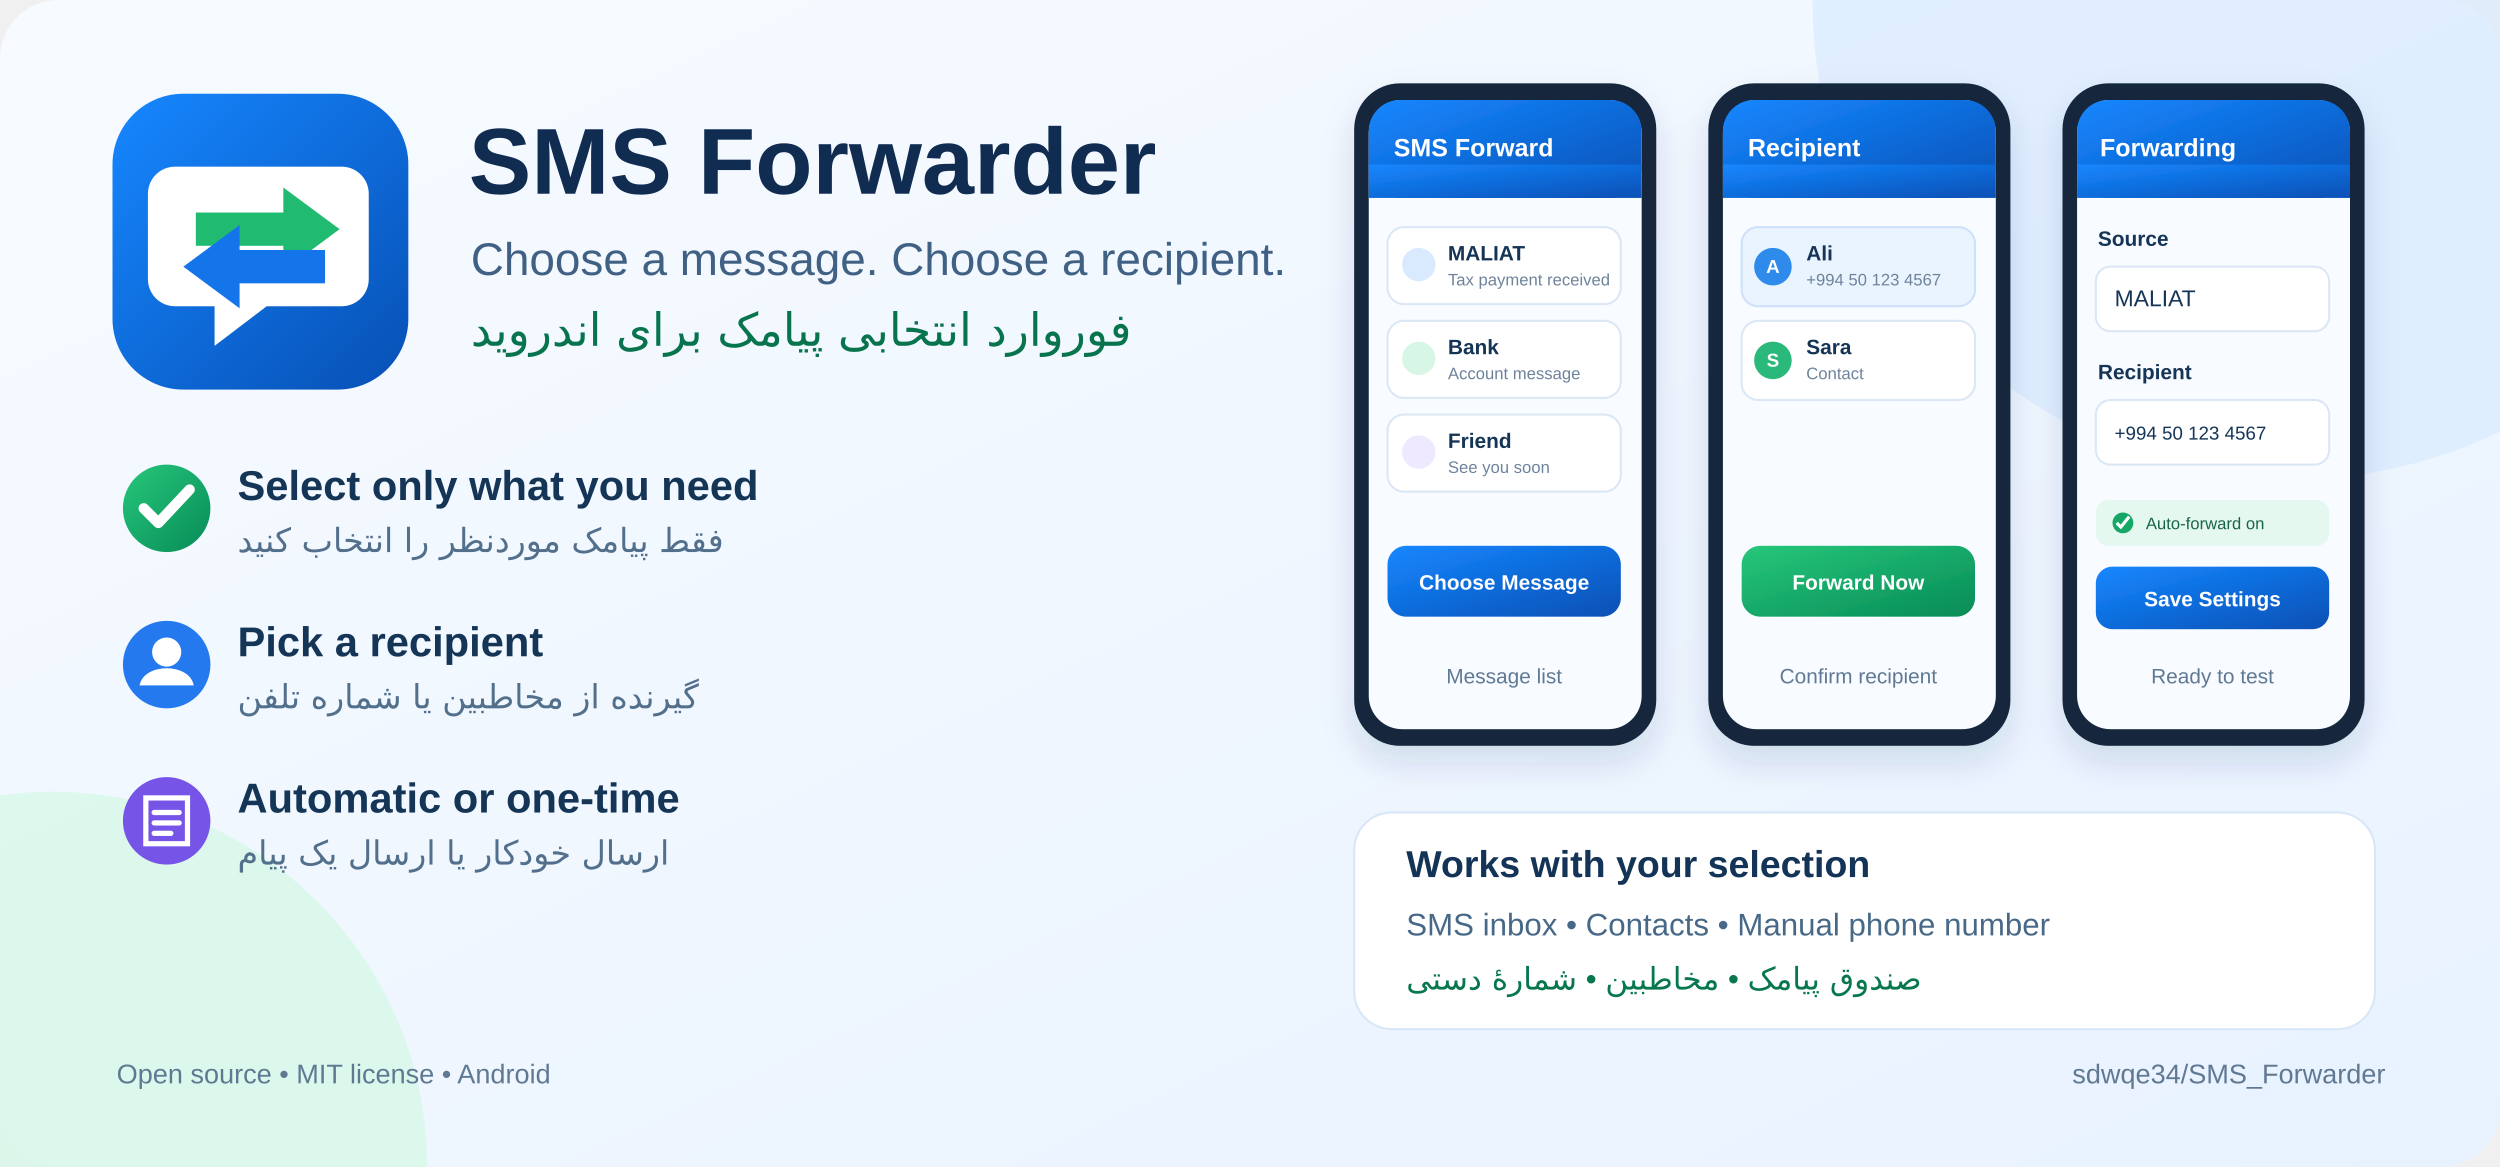
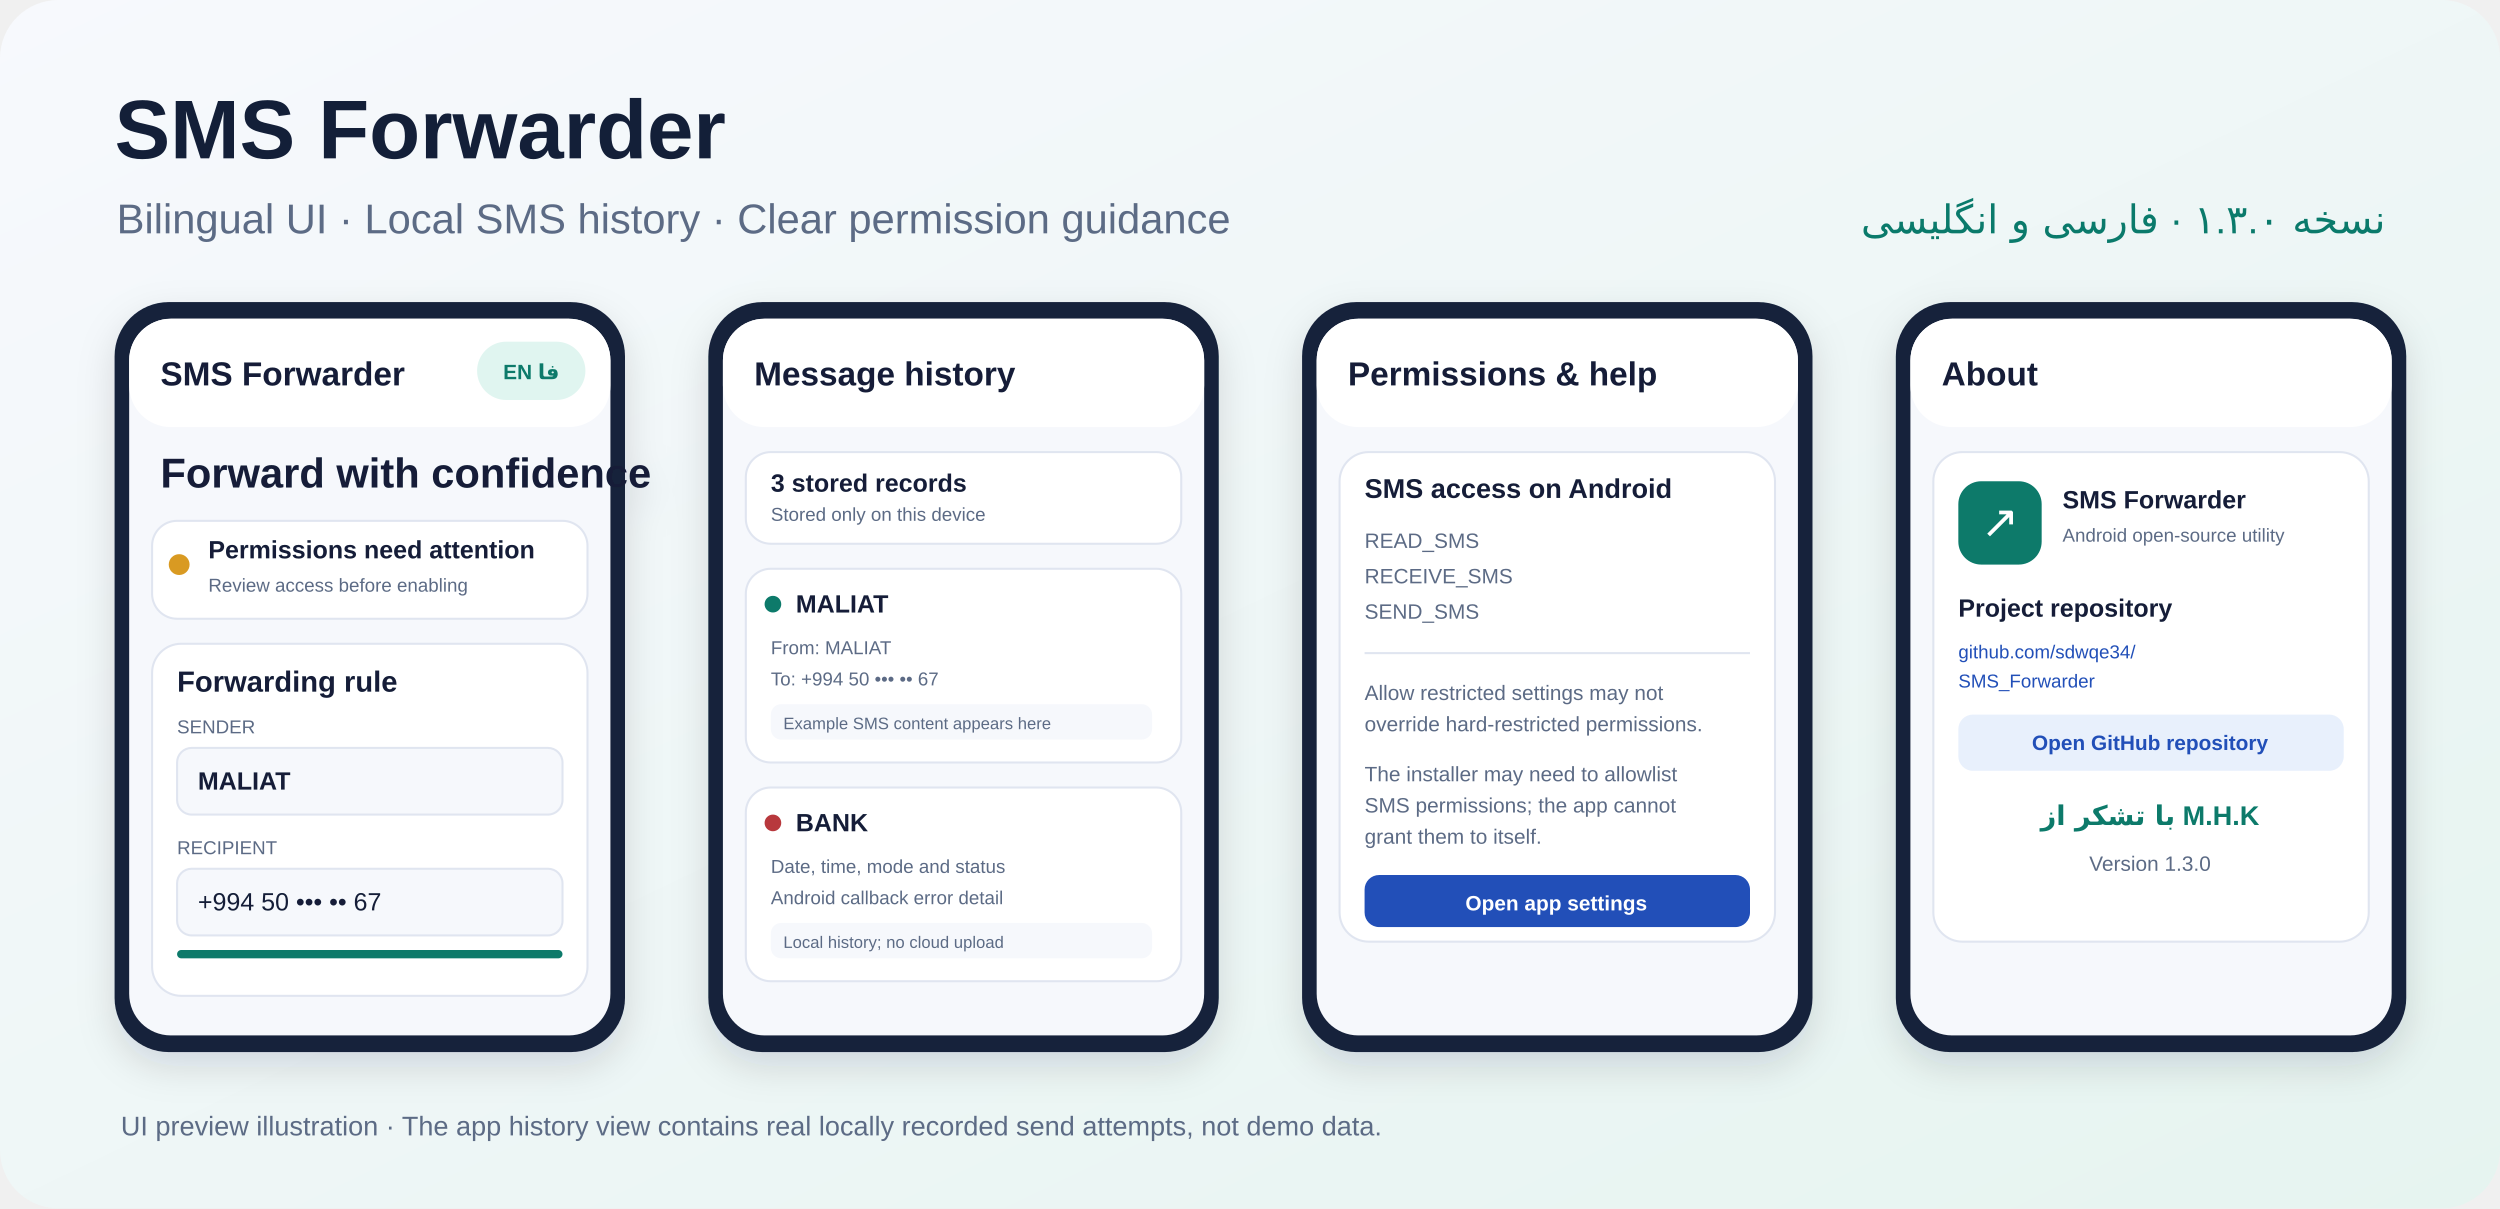
- <svg xmlns="http://www.w3.org/2000/svg" width="1200" height="560" viewBox="0 0 1200 560" role="img" aria-labelledby="title desc">
+ <svg xmlns="http://www.w3.org/2000/svg" width="1200" height="580" viewBox="0 0 1200 580" role="img" aria-labelledby="title desc">
  <defs>
    <linearGradient id="bg" x1="0" y1="0" x2="1" y2="1">
-       <stop offset="0" stop-color="#f7fbff" />
-       <stop offset="1" stop-color="#e8f2ff" />
-     </linearGradient>
-     <linearGradient id="blue" x1="0" y1="0" x2="1" y2="1">
-       <stop offset="0" stop-color="#1687ff" />
-       <stop offset="1" stop-color="#0750b5" />
-     </linearGradient>
-     <linearGradient id="green" x1="0" y1="0" x2="1" y2="1">
-       <stop offset="0" stop-color="#27c77b" />
-       <stop offset="1" stop-color="#078b57" />
+       <stop stop-color="#f7f9fd" />
+       <stop offset="1" stop-color="#e6f4f0" />
    </linearGradient>
    <filter id="shadow" x="-20%" y="-20%" width="140%" height="140%">
-       <feDropShadow dx="0" dy="8" stdDeviation="8" flood-color="#18375c" flood-opacity=".13" />
+       <feDropShadow dx="0" dy="7" stdDeviation="9" flood-color="#10203d" flood-opacity=".13" />
    </filter>
  </defs>
-   <rect width="1200" height="560" rx="28" fill="url(#bg)" />
-   <circle cx="1100" cy="0" r="230" fill="#d7eaff" opacity=".65" />
-   <circle cx="25" cy="560" r="180" fill="#d5f8e7" opacity=".75" />
-   <g transform="translate(54 45)">
-     <rect width="142" height="142" rx="34" fill="url(#blue)" />
-     <path d="M30 35h80a13 13 0 0 1 13 13v41a13 13 0 0 1-13 13H74l-25 19v-19H30a13 13 0 0 1-13-13V48a13 13 0 0 1 13-13" fill="#fff" />
-     <path d="M40 57h42V45l27 20-27 20V73H40z" fill="#20bb71" />
-     <path d="M102 91H61v12L34 83l27-20v12h41z" fill="#1474e9" />
-   </g>
-   <text x="225" y="93" font-family="Arial, sans-serif" font-size="45" font-weight="700" fill="#102c50">SMS Forwarder</text>
-   <text x="226" y="132" font-family="Arial, sans-serif" font-size="22" fill="#406184">Choose a message. Choose a recipient.</text>
-   <text x="226" y="166" font-family="Arial, sans-serif" font-size="22" fill="#08744d">فوروارد انتخابی پیامک برای اندروید</text>
-   <g transform="translate(56 220)" font-family="Arial, sans-serif">
-     <g>
-       <circle cx="24" cy="24" r="21" fill="url(#green)" />
-       <path d="M13 24l7 7 15-16" fill="none" stroke="#fff" stroke-width="5" stroke-linecap="round" stroke-linejoin="round" />
-       <text x="58" y="20" font-size="20" font-weight="700" fill="#153557">Select only what you need</text>
-       <text x="58" y="45" font-size="16" fill="#526f8c">فقط پیامک موردنظر را انتخاب کنید</text>
+   <rect width="1200" height="580" rx="28" fill="url(#bg)" />
+   <text x="55" y="76" font-family="Arial,sans-serif" font-size="40" font-weight="700" fill="#131f38">SMS Forwarder</text>
+   <text x="56" y="112" font-family="Arial,sans-serif" font-size="20" fill="#5c6b85">Bilingual UI · Local SMS history · Clear permission guidance</text>
+   <text x="1145" y="112" text-anchor="end" font-family="Arial,sans-serif" font-size="19" fill="#0a7a6b">نسخه ۱.۳.۰ · فارسی و انگلیسی</text>
+   <g filter="url(#shadow)" font-family="Arial,sans-serif">
+     <g transform="translate(55 145)">
+       <rect width="245" height="360" rx="26" fill="#17233b" />
+       <rect x="7" y="8" width="231" height="344" rx="20" fill="#f6f8fc" />
+       <rect x="7" y="8" width="231" height="52" rx="20" fill="#fff" />
+       <text x="22" y="40" font-size="16" font-weight="700" fill="#131f38">SMS Forwarder</text>
+       <rect x="174" y="19" width="52" height="28" rx="14" fill="#e0f5f0" />
+       <text x="200" y="37" font-size="10" font-weight="700" text-anchor="middle" fill="#0a7a6b">EN فا</text>
+       <text x="22" y="89" font-size="20" font-weight="700" fill="#131f38">Forward with confidence</text>
+       <rect x="18" y="105" width="209" height="47" rx="12" fill="#fff" stroke="#e0e5f0" />
+       <circle cx="31" cy="126" r="5" fill="#d99a20" />
+       <text x="45" y="123" font-size="12" font-weight="700" fill="#131f38">Permissions need attention</text>
+       <text x="45" y="139" font-size="9" fill="#5c6b85">Review access before enabling</text>
+       <rect x="18" y="164" width="209" height="169" rx="14" fill="#fff" stroke="#e0e5f0" />
+       <text x="30" y="187" font-size="14" font-weight="700" fill="#131f38">Forwarding rule</text>
+       <text x="30" y="207" font-size="9" fill="#5c6b85">SENDER</text>
+       <rect x="30" y="214" width="185" height="32" rx="7" fill="#f6f8fc" stroke="#e0e5f0" />
+       <text x="40" y="234" font-size="12" font-weight="700" fill="#131f38">MALIAT</text>
+       <text x="30" y="265" font-size="9" fill="#5c6b85">RECIPIENT</text>
+       <rect x="30" y="272" width="185" height="32" rx="7" fill="#f6f8fc" stroke="#e0e5f0" />
+       <text x="40" y="292" font-size="12" fill="#131f38">+994 50 ••• •• 67</text>
+       <rect x="30" y="311" width="185" height="4" rx="2" fill="#0a7a6b" />
    </g>
-     <g transform="translate(0 75)">
-       <circle cx="24" cy="24" r="21" fill="#2479ee" />
-       <circle cx="24" cy="18" r="7" fill="#fff" />
-       <path d="M11 34c2-11 24-11 26 0" fill="#fff" />
-       <text x="58" y="20" font-size="20" font-weight="700" fill="#153557">Pick a recipient</text>
-       <text x="58" y="45" font-size="16" fill="#526f8c">گیرنده از مخاطبین یا شماره تلفن</text>
+     <g transform="translate(340 145)">
+       <rect width="245" height="360" rx="26" fill="#17233b" />
+       <rect x="7" y="8" width="231" height="344" rx="20" fill="#f6f8fc" />
+       <rect x="7" y="8" width="231" height="52" rx="20" fill="#fff" />
+       <text x="22" y="40" font-size="16" font-weight="700" fill="#131f38">Message history</text>
+       <rect x="18" y="72" width="209" height="44" rx="12" fill="#fff" stroke="#e0e5f0" />
+       <text x="30" y="91" font-size="12" font-weight="700" fill="#131f38">3 stored records</text>
+       <text x="30" y="105" font-size="9" fill="#5c6b85">Stored only on this device</text>
+       <rect x="18" y="128" width="209" height="93" rx="12" fill="#fff" stroke="#e0e5f0" />
+       <circle cx="31" cy="145" r="4" fill="#0a7a6b" />
+       <text x="42" y="149" font-size="12" font-weight="700" fill="#131f38">MALIAT</text>
+       <text x="30" y="169" font-size="9" fill="#5c6b85">From: MALIAT</text>
+       <text x="30" y="184" font-size="9" fill="#5c6b85">To: +994 50 ••• •• 67</text>
+       <rect x="30" y="193" width="183" height="17" rx="5" fill="#f6f8fc" />
+       <text x="36" y="205" font-size="8" fill="#5c6b85">Example SMS content appears here</text>
+       <rect x="18" y="233" width="209" height="93" rx="12" fill="#fff" stroke="#e0e5f0" />
+       <circle cx="31" cy="250" r="4" fill="#b8383d" />
+       <text x="42" y="254" font-size="12" font-weight="700" fill="#131f38">BANK</text>
+       <text x="30" y="274" font-size="9" fill="#5c6b85">Date, time, mode and status</text>
+       <text x="30" y="289" font-size="9" fill="#5c6b85">Android callback error detail</text>
+       <rect x="30" y="298" width="183" height="17" rx="5" fill="#f6f8fc" />
+       <text x="36" y="310" font-size="8" fill="#5c6b85">Local history; no cloud upload</text>
    </g>
-     <g transform="translate(0 150)">
-       <circle cx="24" cy="24" r="21" fill="#7654e8" />
-       <path d="M14 13h20v22H14zM18 20h12M18 25h12M18 30h8" fill="none" stroke="#fff" stroke-width="2.5" stroke-linecap="round" />
-       <text x="58" y="20" font-size="20" font-weight="700" fill="#153557">Automatic or one-time</text>
-       <text x="58" y="45" font-size="16" fill="#526f8c">ارسال خودکار یا ارسال یک پیام</text>
+     <g transform="translate(625 145)">
+       <rect width="245" height="360" rx="26" fill="#17233b" />
+       <rect x="7" y="8" width="231" height="344" rx="20" fill="#f6f8fc" />
+       <rect x="7" y="8" width="231" height="52" rx="20" fill="#fff" />
+       <text x="22" y="40" font-size="16" font-weight="700" fill="#131f38">Permissions &amp; help</text>
+       <rect x="18" y="72" width="209" height="235" rx="14" fill="#fff" stroke="#e0e5f0" />
+       <text x="30" y="94" font-size="13" font-weight="700" fill="#131f38">SMS access on Android</text>
+       <text x="30" y="118" font-size="10" fill="#5c6b85">READ_SMS</text>
+       <text x="30" y="135" font-size="10" fill="#5c6b85">RECEIVE_SMS</text>
+       <text x="30" y="152" font-size="10" fill="#5c6b85">SEND_SMS</text>
+       <rect x="30" y="168" width="185" height="1" fill="#e0e5f0" />
+       <text x="30" y="191" font-size="10" fill="#5c6b85">Allow restricted settings may not</text>
+       <text x="30" y="206" font-size="10" fill="#5c6b85">override hard-restricted permissions.</text>
+       <text x="30" y="230" font-size="10" fill="#5c6b85">The installer may need to allowlist</text>
+       <text x="30" y="245" font-size="10" fill="#5c6b85">SMS permissions; the app cannot</text>
+       <text x="30" y="260" font-size="10" fill="#5c6b85">grant them to itself.</text>
+       <rect x="30" y="275" width="185" height="25" rx="7" fill="#214fb8" />
+       <text x="122" y="292" font-size="10" font-weight="700" fill="#fff" text-anchor="middle">Open app settings</text>
+     </g>
+     <g transform="translate(910 145)">
+       <rect width="245" height="360" rx="26" fill="#17233b" />
+       <rect x="7" y="8" width="231" height="344" rx="20" fill="#f6f8fc" />
+       <rect x="7" y="8" width="231" height="52" rx="20" fill="#fff" />
+       <text x="22" y="40" font-size="16" font-weight="700" fill="#131f38">About</text>
+       <rect x="18" y="72" width="209" height="235" rx="14" fill="#fff" stroke="#e0e5f0" />
+       <rect x="30" y="86" width="40" height="40" rx="11" fill="#0a7a6b" />
+       <text x="50" y="113" font-size="22" fill="#fff" text-anchor="middle">↗</text>
+       <text x="80" y="99" font-size="12" font-weight="700" fill="#131f38">SMS Forwarder</text>
+       <text x="80" y="115" font-size="9" fill="#5c6b85">Android open-source utility</text>
+       <text x="30" y="151" font-size="12" font-weight="700" fill="#131f38">Project repository</text>
+       <text x="30" y="171" font-size="9" fill="#214fb8">github.com/sdwqe34/</text>
+       <text x="30" y="185" font-size="9" fill="#214fb8">SMS_Forwarder</text>
+       <rect x="30" y="198" width="185" height="27" rx="7" fill="#e8f0fc" />
+       <text x="122" y="215" font-size="10" font-weight="700" fill="#214fb8" text-anchor="middle">Open GitHub repository</text>
+       <text x="122" y="251" font-size="13" font-weight="700" fill="#0a7a6b" text-anchor="middle">با تشکر از M.H.K</text>
+       <text x="122" y="273" font-size="10" fill="#5c6b85" text-anchor="middle">Version 1.3.0</text>
    </g>
  </g>
-   <g transform="translate(650 40)" filter="url(#shadow)">
-     <g transform="translate(0 0)">
-       <rect width="145" height="318" rx="22" fill="#16283e" />
-       <rect x="7" y="8" width="131" height="302" rx="16" fill="#f8fbff" />
-       <rect x="7" y="8" width="131" height="47" rx="15" fill="url(#blue)" />
-       <rect x="7" y="39" width="131" height="16" fill="url(#blue)" />
-       <text x="19" y="35" font-family="Arial, sans-serif" font-size="12" font-weight="700" fill="#fff">SMS Forward</text>
-       <rect x="16" y="69" width="112" height="37" rx="8" fill="#fff" stroke="#dbe7f5" />
-       <circle cx="31" cy="87" r="8" fill="#d9eaff" />
-       <text x="45" y="85" font-family="Arial, sans-serif" font-size="10" font-weight="700" fill="#153557">MALIAT</text>
-       <text x="45" y="97" font-family="Arial, sans-serif" font-size="8" fill="#6d829b">Tax payment received</text>
-       <rect x="16" y="114" width="112" height="37" rx="8" fill="#fff" stroke="#dbe7f5" />
-       <circle cx="31" cy="132" r="8" fill="#d8f6e6" />
-       <text x="45" y="130" font-family="Arial, sans-serif" font-size="10" font-weight="700" fill="#153557">Bank</text>
-       <text x="45" y="142" font-family="Arial, sans-serif" font-size="8" fill="#6d829b">Account message</text>
-       <rect x="16" y="159" width="112" height="37" rx="8" fill="#fff" stroke="#dbe7f5" />
-       <circle cx="31" cy="177" r="8" fill="#efe9ff" />
-       <text x="45" y="175" font-family="Arial, sans-serif" font-size="10" font-weight="700" fill="#153557">Friend</text>
-       <text x="45" y="187" font-family="Arial, sans-serif" font-size="8" fill="#6d829b">See you soon</text>
-       <rect x="16" y="222" width="112" height="34" rx="9" fill="url(#blue)" />
-       <text x="72" y="243" font-family="Arial, sans-serif" font-size="10" font-weight="700" fill="#fff" text-anchor="middle">Choose Message</text>
-       <text x="72" y="288" font-family="Arial, sans-serif" font-size="10" fill="#5f7894" text-anchor="middle">Message list</text>
-     </g>
-     <g transform="translate(170 0)">
-       <rect width="145" height="318" rx="22" fill="#16283e" />
-       <rect x="7" y="8" width="131" height="302" rx="16" fill="#f8fbff" />
-       <rect x="7" y="8" width="131" height="47" rx="15" fill="url(#blue)" />
-       <rect x="7" y="39" width="131" height="16" fill="url(#blue)" />
-       <text x="19" y="35" font-family="Arial, sans-serif" font-size="12" font-weight="700" fill="#fff">Recipient</text>
-       <rect x="16" y="69" width="112" height="38" rx="8" fill="#eaf4ff" stroke="#cde1fa" />
-       <circle cx="31" cy="88" r="9" fill="#2d8aeb" />
-       <text x="31" y="91" font-family="Arial, sans-serif" font-size="9" font-weight="700" fill="#fff" text-anchor="middle">A</text>
-       <text x="47" y="85" font-family="Arial, sans-serif" font-size="10" font-weight="700" fill="#153557">Ali</text>
-       <text x="47" y="97" font-family="Arial, sans-serif" font-size="8" fill="#6d829b">+994 50 123 4567</text>
-       <rect x="16" y="114" width="112" height="38" rx="8" fill="#fff" stroke="#dbe7f5" />
-       <circle cx="31" cy="133" r="9" fill="#29b97a" />
-       <text x="31" y="136" font-family="Arial, sans-serif" font-size="9" font-weight="700" fill="#fff" text-anchor="middle">S</text>
-       <text x="47" y="130" font-family="Arial, sans-serif" font-size="10" font-weight="700" fill="#153557">Sara</text>
-       <text x="47" y="142" font-family="Arial, sans-serif" font-size="8" fill="#6d829b">Contact</text>
-       <rect x="16" y="222" width="112" height="34" rx="9" fill="url(#green)" />
-       <text x="72" y="243" font-family="Arial, sans-serif" font-size="10" font-weight="700" fill="#fff" text-anchor="middle">Forward Now</text>
-       <text x="72" y="288" font-family="Arial, sans-serif" font-size="10" fill="#5f7894" text-anchor="middle">Confirm recipient</text>
-     </g>
-     <g transform="translate(340 0)">
-       <rect width="145" height="318" rx="22" fill="#16283e" />
-       <rect x="7" y="8" width="131" height="302" rx="16" fill="#f8fbff" />
-       <rect x="7" y="8" width="131" height="47" rx="15" fill="url(#blue)" />
-       <rect x="7" y="39" width="131" height="16" fill="url(#blue)" />
-       <text x="18" y="35" font-family="Arial, sans-serif" font-size="12" font-weight="700" fill="#fff">Forwarding</text>
-       <text x="17" y="78" font-family="Arial, sans-serif" font-size="10" font-weight="700" fill="#153557">Source</text>
-       <rect x="16" y="88" width="112" height="31" rx="7" fill="#fff" stroke="#dbe7f5" />
-       <text x="25" y="107" font-family="Arial, sans-serif" font-size="11" fill="#153557">MALIAT</text>
-       <text x="17" y="142" font-family="Arial, sans-serif" font-size="10" font-weight="700" fill="#153557">Recipient</text>
-       <rect x="16" y="152" width="112" height="31" rx="7" fill="#fff" stroke="#dbe7f5" />
-       <text x="25" y="171" font-family="Arial, sans-serif" font-size="9" fill="#153557">+994 50 123 4567</text>
-       <rect x="16" y="200" width="112" height="22" rx="6" fill="#e5f8ef" />
-       <circle cx="29" cy="211" r="5" fill="#18a766" />
-       <path d="M26 211l2 2 4-5" fill="none" stroke="#fff" stroke-width="1.5" />
-       <text x="40" y="214" font-family="Arial, sans-serif" font-size="8" fill="#176646">Auto-forward on</text>
-       <rect x="16" y="232" width="112" height="30" rx="8" fill="url(#blue)" />
-       <text x="72" y="251" font-family="Arial, sans-serif" font-size="10" font-weight="700" fill="#fff" text-anchor="middle">Save Settings</text>
-       <text x="72" y="288" font-family="Arial, sans-serif" font-size="10" fill="#5f7894" text-anchor="middle">Ready to test</text>
-     </g>
-   </g>
-   <rect x="650" y="390" width="490" height="104" rx="18" fill="#fff" stroke="#d8e7f8" />
-   <text x="675" y="421" font-family="Arial, sans-serif" font-size="18" font-weight="700" fill="#133456">Works with your selection</text>
-   <text x="675" y="449" font-family="Arial, sans-serif" font-size="15" fill="#476987">SMS inbox • Contacts • Manual phone number</text>
-   <text x="675" y="475" font-family="Arial, sans-serif" font-size="15" fill="#08774d">صندوق پیامک • مخاطبین • شمارهٔ دستی</text>
-   <text x="56" y="520" font-family="Arial, sans-serif" font-size="13" fill="#607993">Open source • MIT license • Android</text>
-   <text x="1145" y="520" font-family="Arial, sans-serif" font-size="13" fill="#607993" text-anchor="end">sdwqe34/SMS_Forwarder</text>
+   <text x="58" y="545" font-family="Arial,sans-serif" font-size="13" fill="#5c6b85">UI preview illustration · The app history view contains real locally recorded send attempts, not demo data.</text>
</svg>
